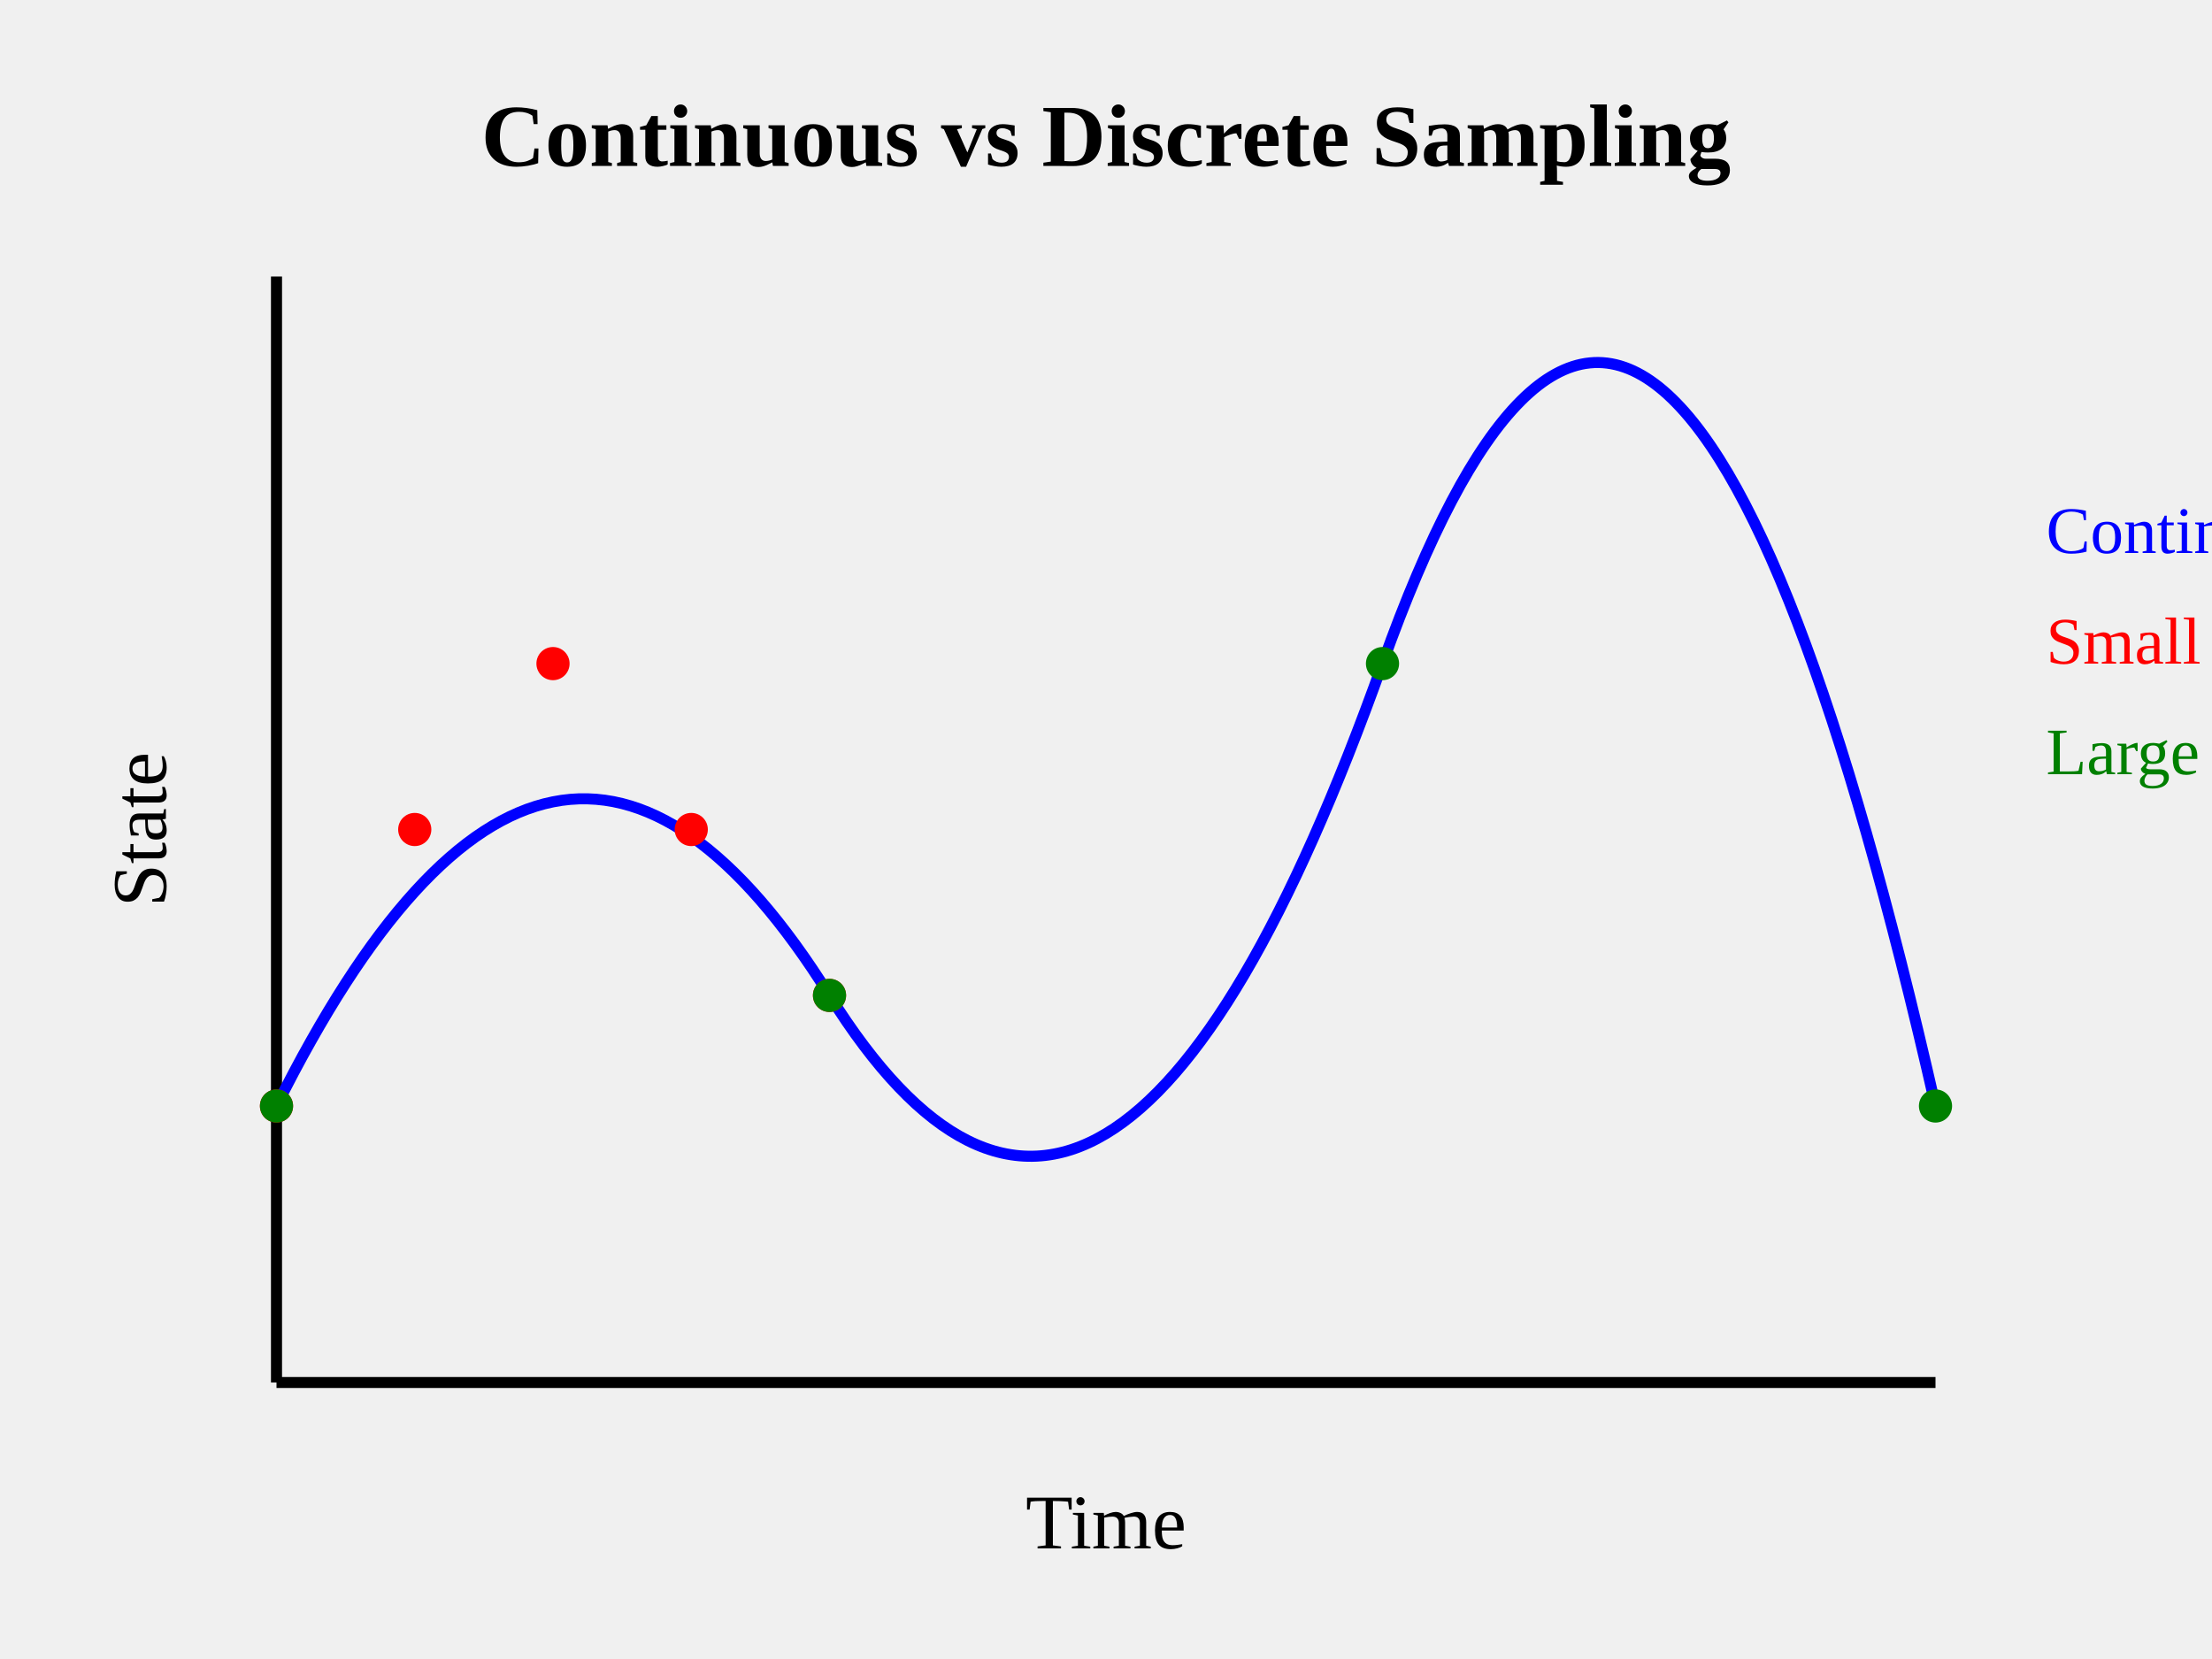
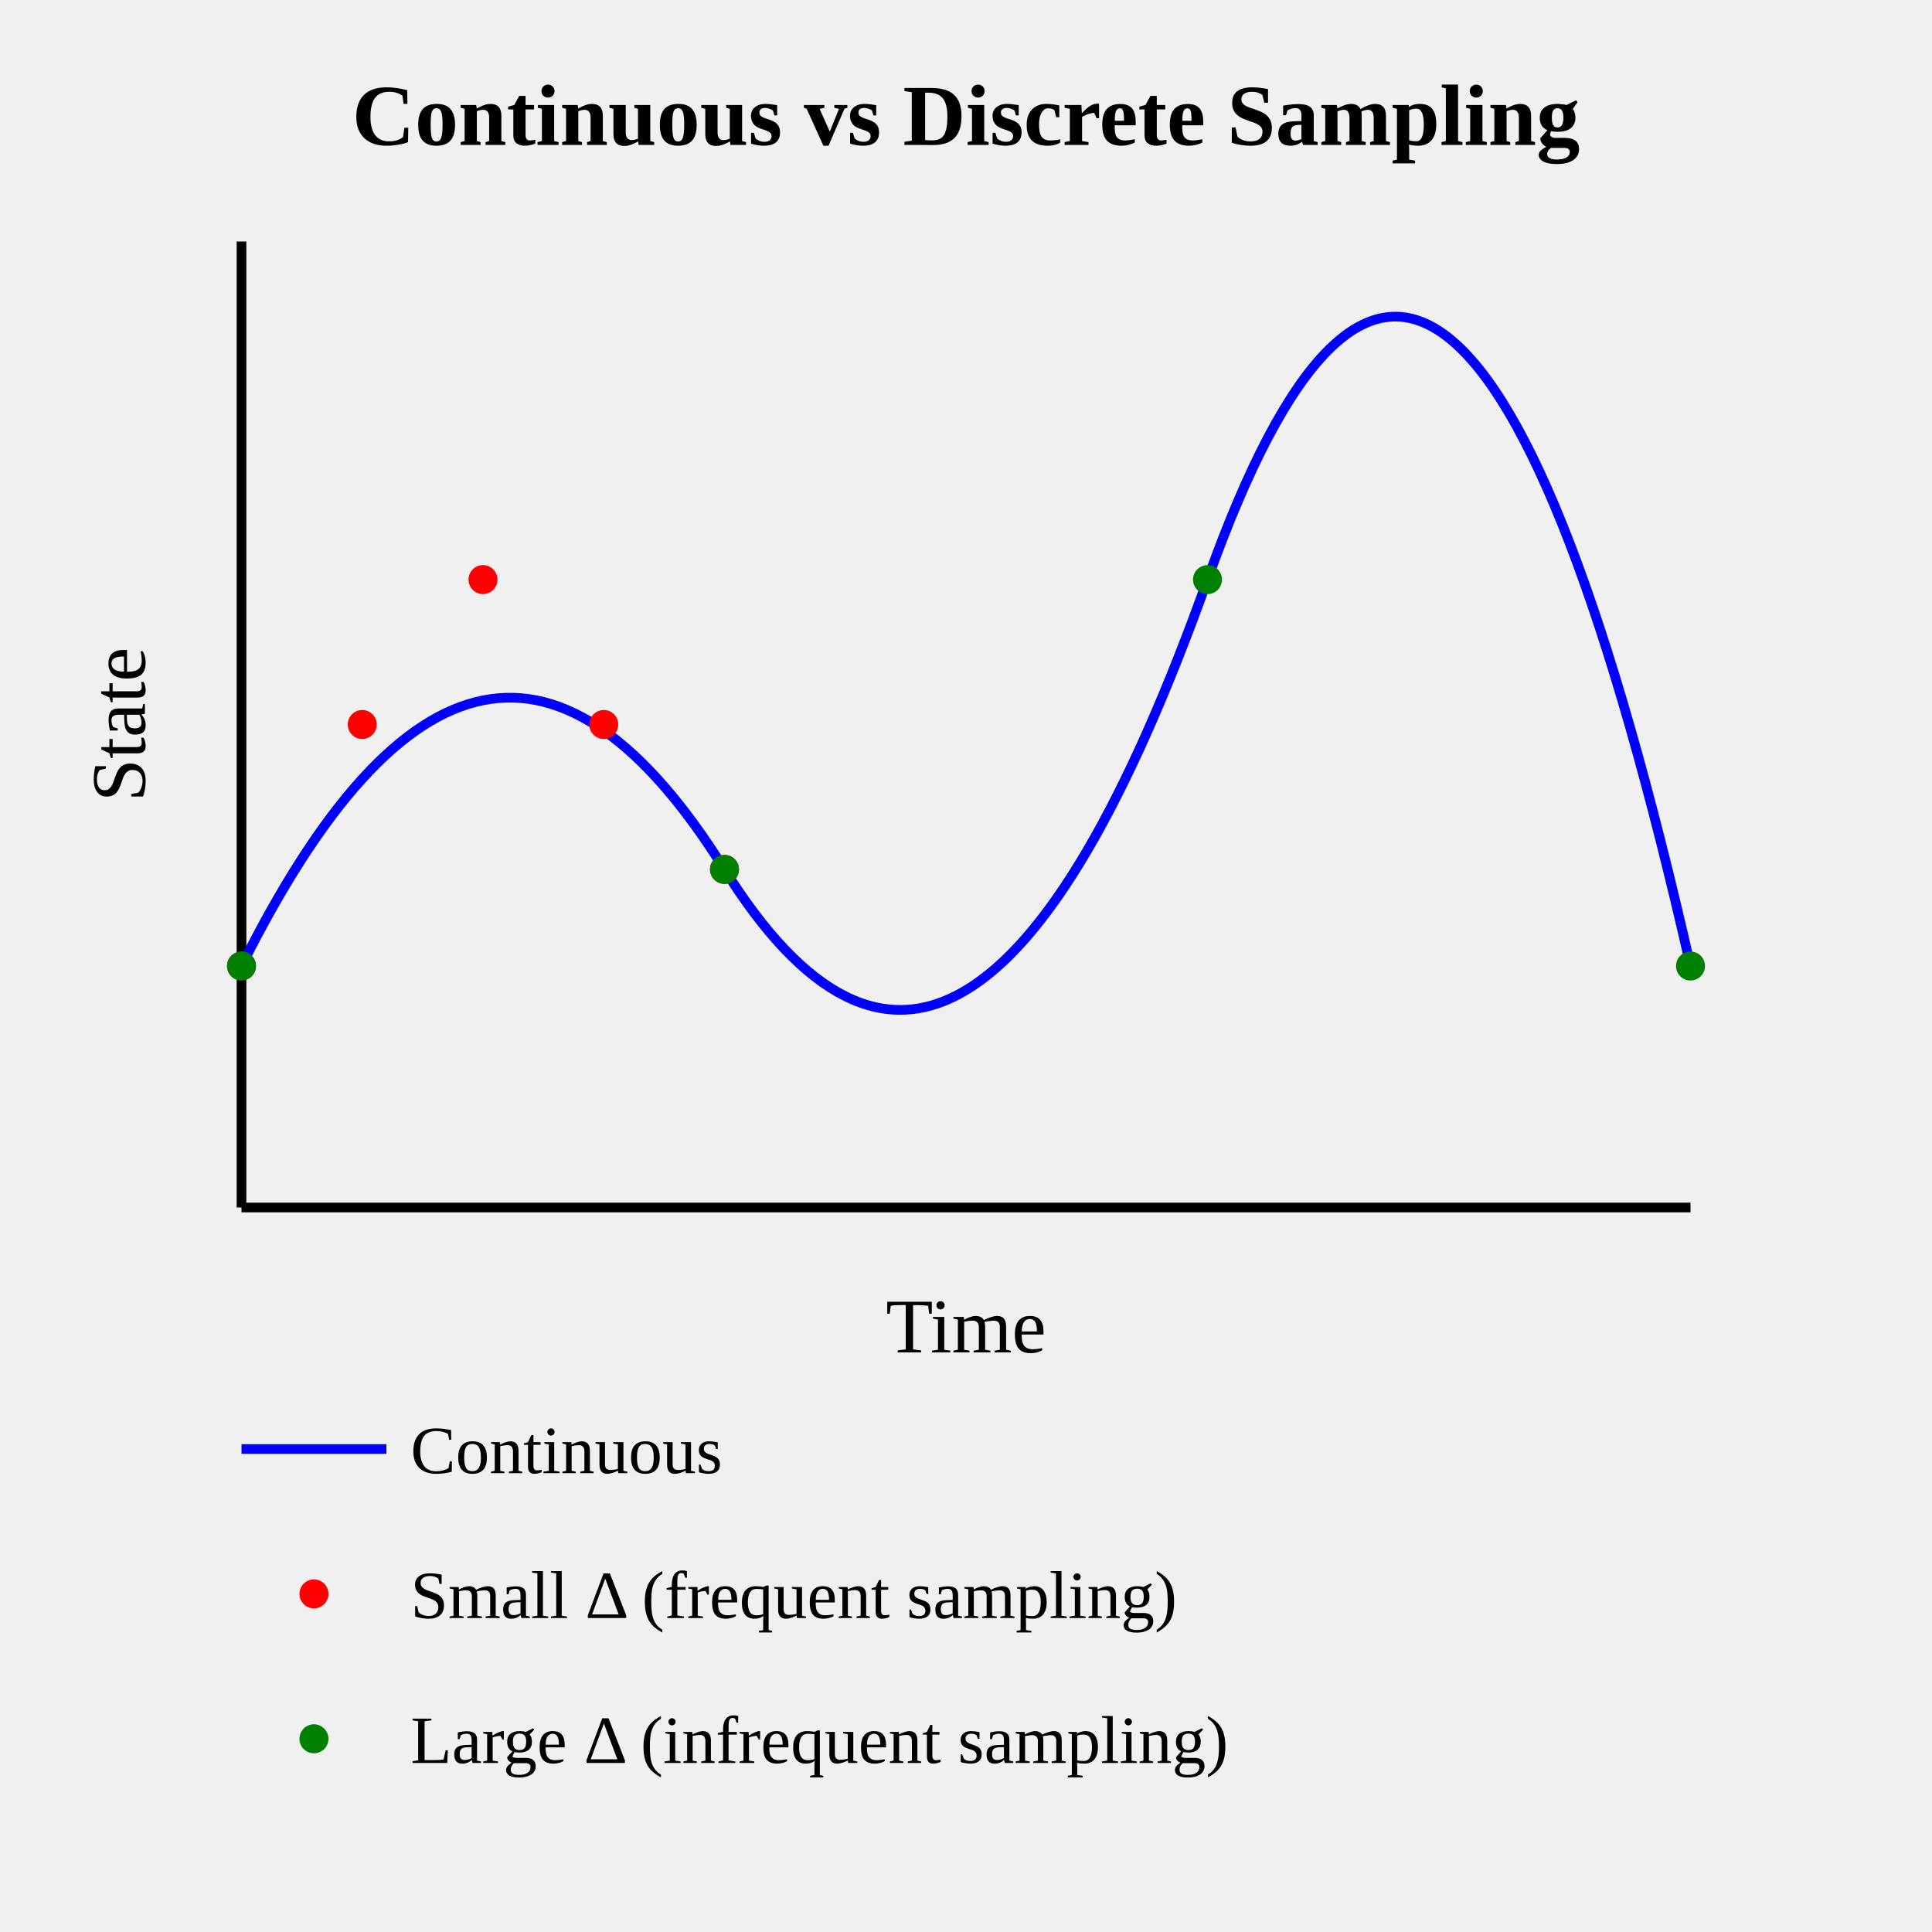
- <svg xmlns="http://www.w3.org/2000/svg" viewBox="0 0 400 300">
-   <rect width="400" height="300" fill="#f0f0f0" />
+ <svg xmlns="http://www.w3.org/2000/svg" viewBox="0 0 400 400">
+   <rect width="400" height="400" fill="#f0f0f0" />
  <line x1="50" y1="250" x2="350" y2="250" stroke="black" stroke-width="2" />
  <line x1="50" y1="50" x2="50" y2="250" stroke="black" stroke-width="2" />
  <path d="M50 200 Q100 100 150 180 T250 120 T350 200" fill="none" stroke="blue" stroke-width="2" />
  <circle cx="50" cy="200" r="3" fill="red" />
  <circle cx="75" cy="150" r="3" fill="red" />
  <circle cx="100" cy="120" r="3" fill="red" />
  <circle cx="125" cy="150" r="3" fill="red" />
  <circle cx="150" cy="180" r="3" fill="red" />
  <circle cx="50" cy="200" r="3" fill="green" />
  <circle cx="150" cy="180" r="3" fill="green" />
  <circle cx="250" cy="120" r="3" fill="green" />
  <circle cx="350" cy="200" r="3" fill="green" />
-   <text x="200" y="280" text-anchor="middle" font-size="14">Time</text>
-   <text x="30" y="150" text-anchor="middle" font-size="14" transform="rotate(-90 30 150)">State</text>
-   <text x="200" y="30" text-anchor="middle" font-size="16" font-weight="bold">Continuous vs Discrete Sampling</text>
-   <text x="370" y="100" text-anchor="start" font-size="12" fill="blue">Continuous</text>
-   <text x="370" y="120" text-anchor="start" font-size="12" fill="red">Small Δ</text>
-   <text x="370" y="140" text-anchor="start" font-size="12" fill="green">Large Δ</text>
+   <text x="200" y="280" text-anchor="middle" font-size="16">Time</text>
+   <text x="30" y="150" text-anchor="middle" font-size="16" transform="rotate(-90 30 150)">State</text>
+   <text x="200" y="30" text-anchor="middle" font-size="18" font-weight="bold">Continuous vs Discrete Sampling</text>
+   <line x1="50" y1="300" x2="80" y2="300" stroke="blue" stroke-width="2" />
+   <text x="85" y="305" text-anchor="start" font-size="14">Continuous</text>
+   <circle cx="65" cy="330" r="3" fill="red" />
+   <text x="85" y="335" text-anchor="start" font-size="14">Small Δ (frequent sampling)</text>
+   <circle cx="65" cy="360" r="3" fill="green" />
+   <text x="85" y="365" text-anchor="start" font-size="14">Large Δ (infrequent sampling)</text>
</svg>
